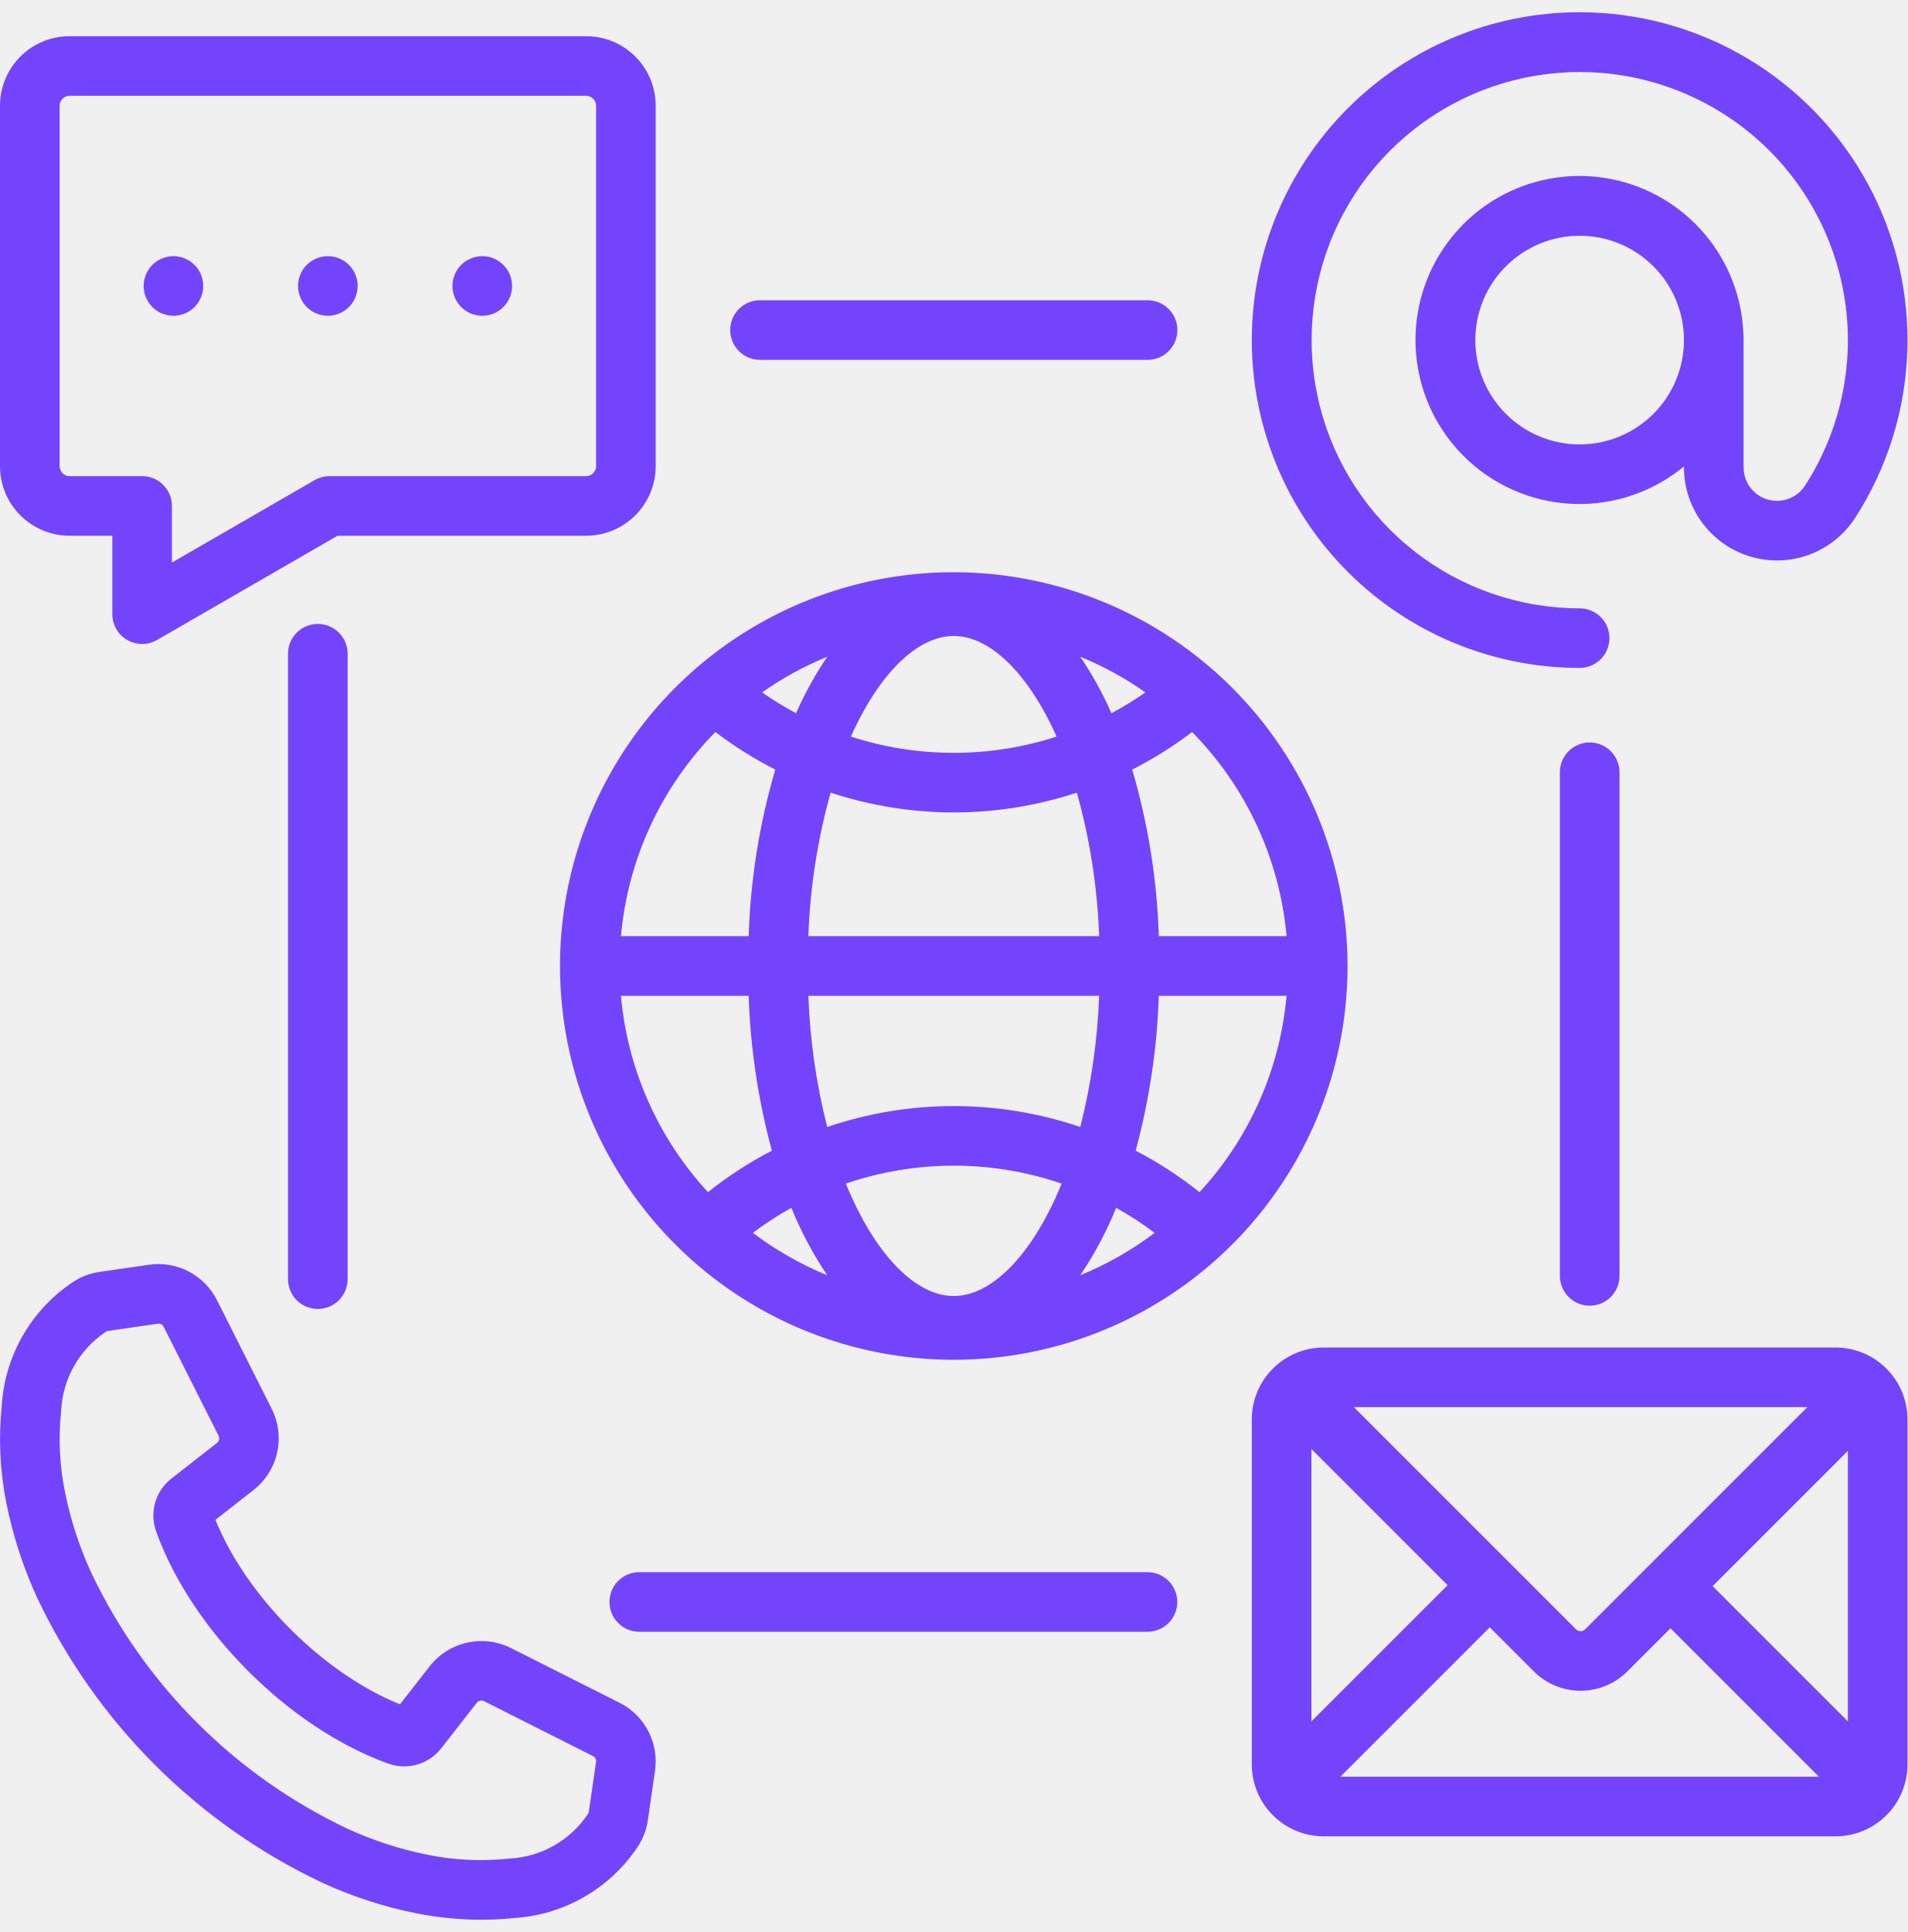
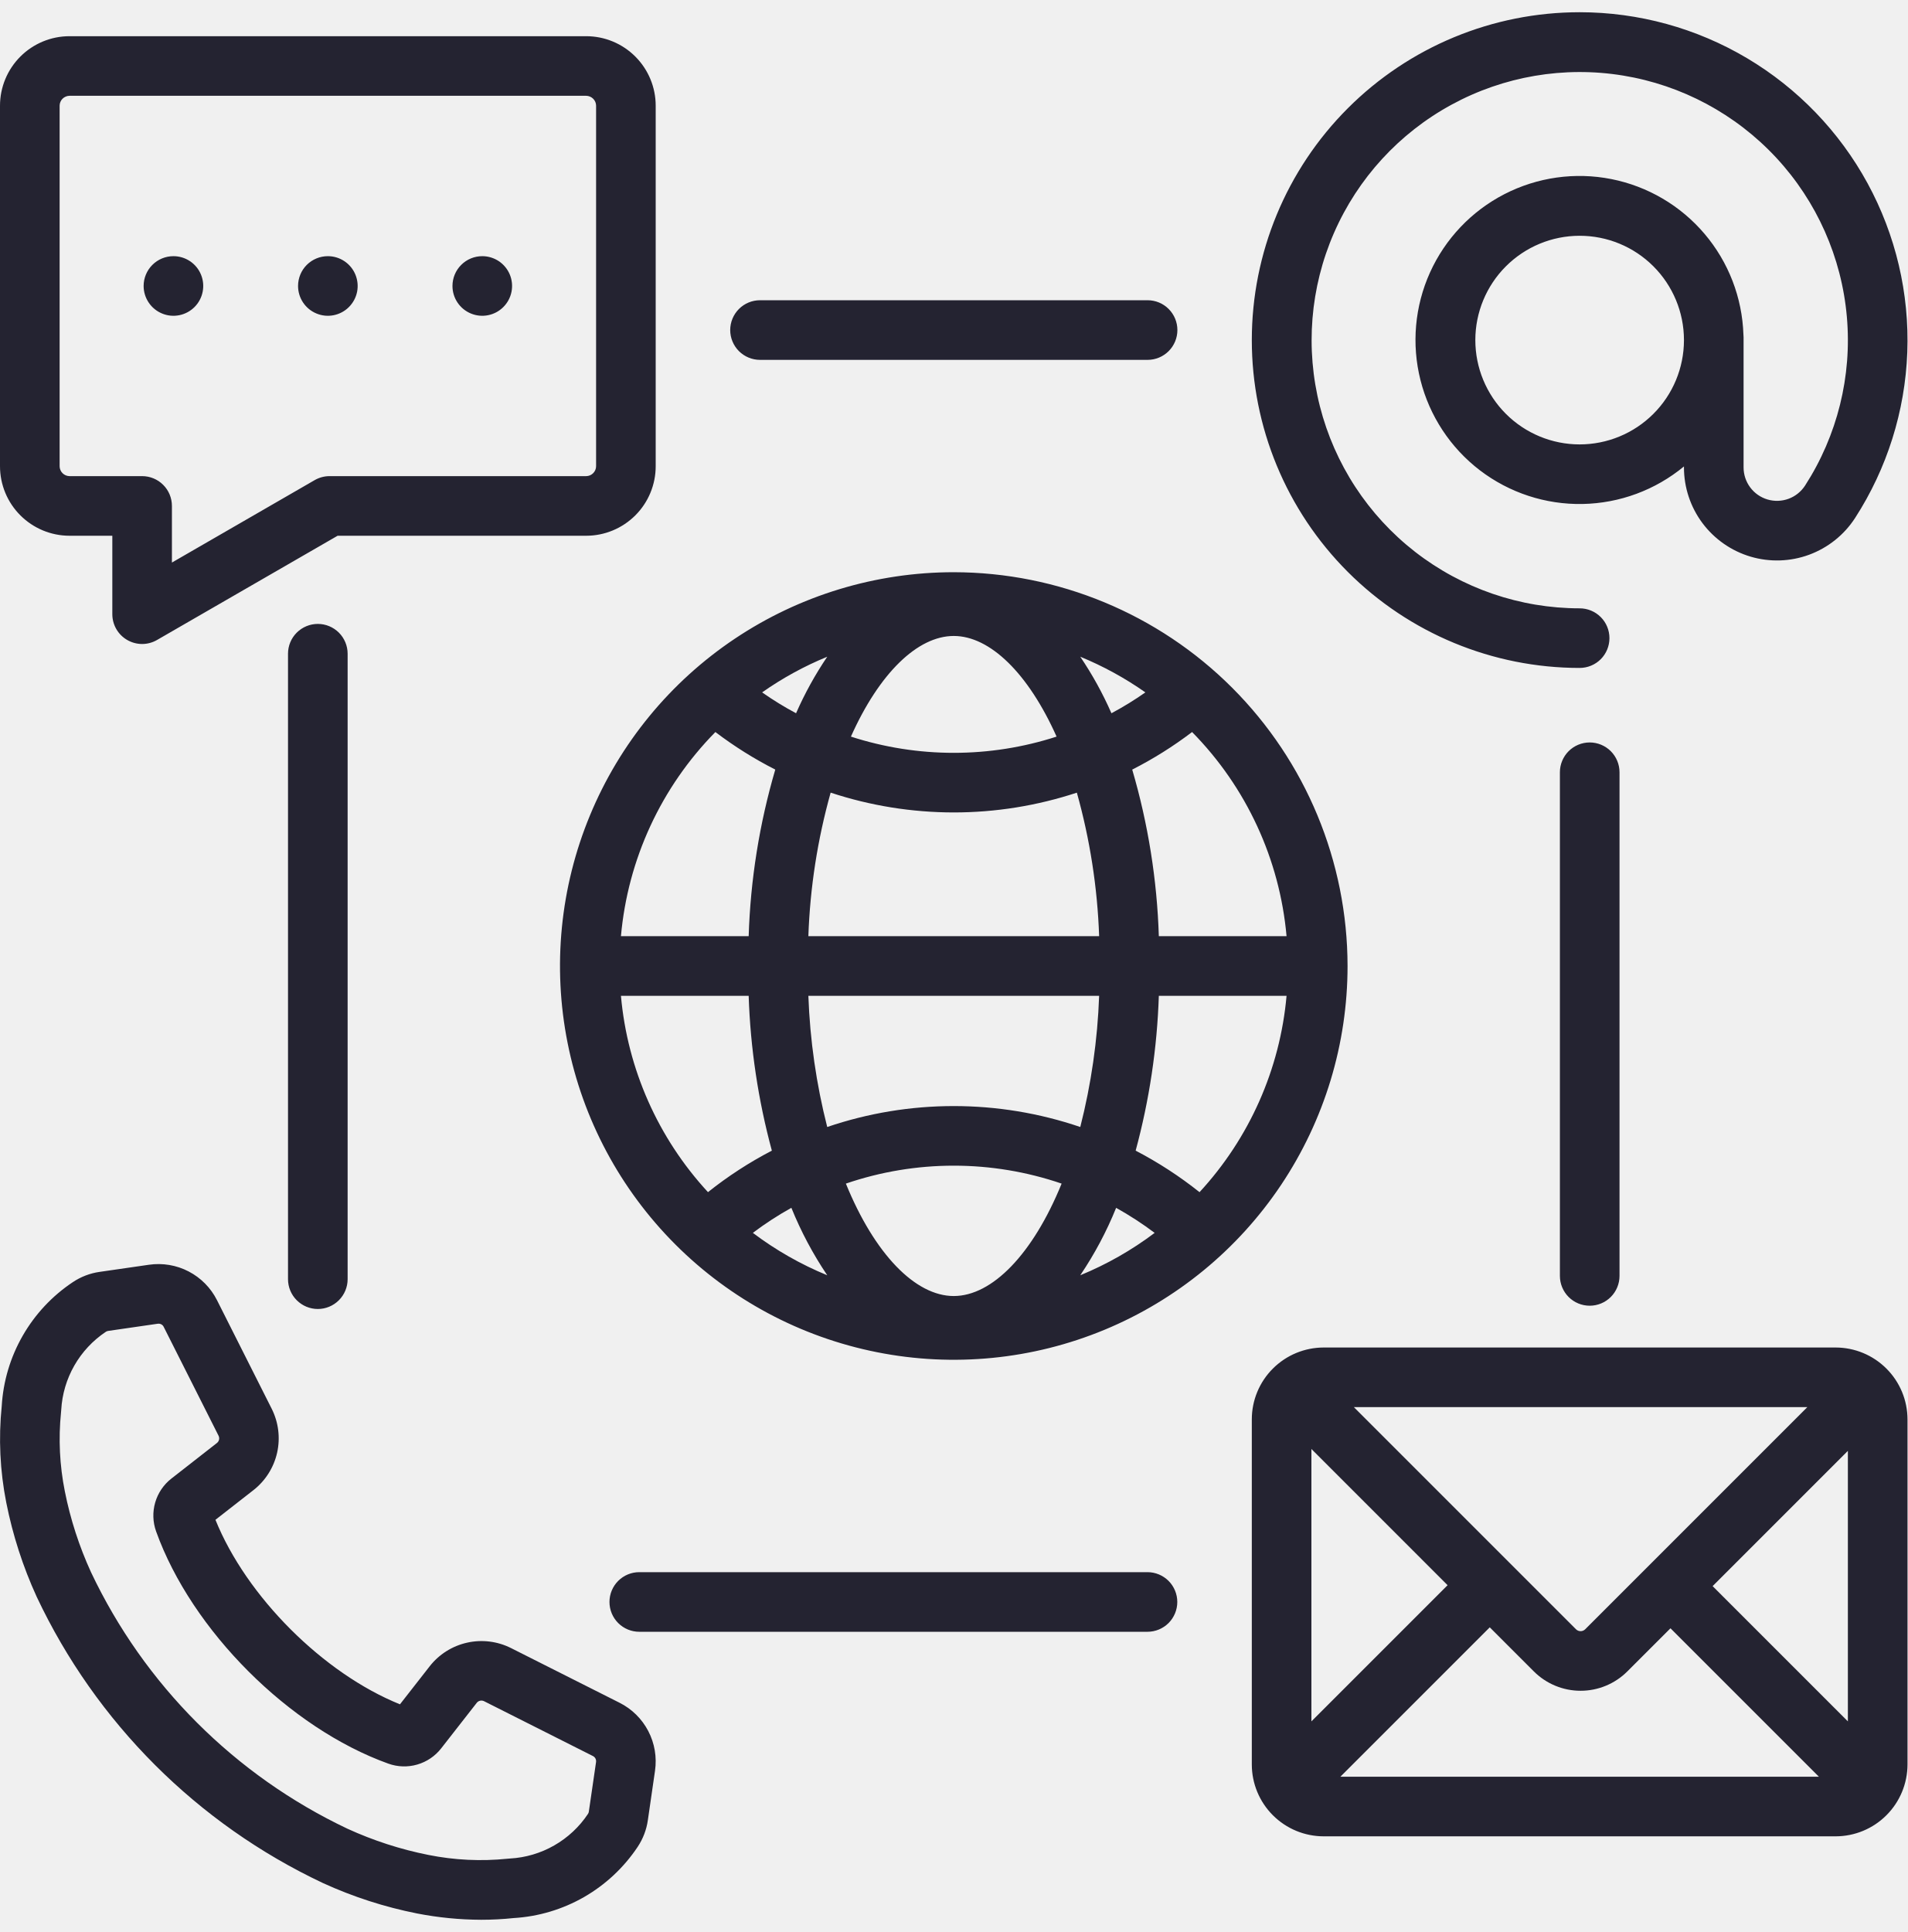
<svg xmlns="http://www.w3.org/2000/svg" width="78" height="79" viewBox="0 0 78 79" fill="none">
  <g clip-path="url(#clip0_4043_402)">
-     <path d="M39 23.398C35.815 23.398 32.702 24.343 30.055 26.112C27.407 27.882 25.343 30.396 24.125 33.339C22.906 36.281 22.587 39.519 23.209 42.642C23.83 45.765 25.364 48.634 27.616 50.886C29.867 53.138 32.736 54.671 35.86 55.292C38.983 55.914 42.221 55.595 45.163 54.376C48.105 53.157 50.62 51.093 52.389 48.446C54.158 45.798 55.103 42.685 55.103 39.5C55.098 35.231 53.4 31.138 50.381 28.119C47.362 25.101 43.269 23.403 39 23.398ZM46.836 28.312C46.391 28.624 45.928 28.909 45.448 29.165C45.094 28.358 44.668 27.584 44.173 26.853C45.112 27.239 46.005 27.728 46.836 28.312ZM39 26.005C40.48 26.005 42.047 27.529 43.205 30.12C40.472 31.005 37.529 31.005 34.795 30.12C35.953 27.528 37.52 26.005 39 26.005ZM39 33.221C40.71 33.221 42.41 32.947 44.034 32.412C44.57 34.325 44.876 36.295 44.945 38.281H33.055C33.124 36.295 33.43 34.325 33.966 32.411C35.59 32.947 37.29 33.22 39 33.221ZM44.945 40.719C44.88 42.529 44.621 44.327 44.174 46.083C40.819 44.942 37.181 44.942 33.826 46.083C33.379 44.327 33.12 42.529 33.055 40.719H44.945ZM33.827 26.854C33.333 27.584 32.906 28.358 32.552 29.165C32.073 28.909 31.609 28.624 31.164 28.312C31.994 27.728 32.888 27.239 33.827 26.854ZM29.253 29.933C30.022 30.517 30.841 31.031 31.702 31.468C31.052 33.684 30.687 35.973 30.614 38.281H25.391C25.671 35.135 27.037 32.184 29.253 29.933ZM25.391 40.719H30.614C30.684 42.859 31.003 44.983 31.562 47.05C30.639 47.53 29.764 48.098 28.95 48.747C26.91 46.538 25.658 43.715 25.391 40.719ZM30.785 50.412C31.286 50.035 31.812 49.693 32.36 49.388C32.752 50.356 33.243 51.28 33.827 52.146C32.743 51.701 31.721 51.118 30.785 50.412ZM39 52.995C37.431 52.995 35.763 51.282 34.589 48.398C37.448 47.42 40.552 47.42 43.411 48.398C42.238 51.282 40.569 52.995 39 52.995ZM44.173 52.146C44.757 51.281 45.249 50.357 45.64 49.389C46.188 49.694 46.714 50.036 47.215 50.413C46.279 51.119 45.257 51.701 44.173 52.146ZM49.05 48.748C48.236 48.099 47.361 47.53 46.438 47.05C46.998 44.984 47.316 42.859 47.386 40.719H52.609C52.342 43.715 51.091 46.538 49.05 48.748ZM47.386 38.281C47.313 35.974 46.948 33.684 46.298 31.469C47.159 31.031 47.978 30.517 48.746 29.933C50.963 32.184 52.328 35.135 52.609 38.281H47.386ZM2.841 21.907H4.593V25.114C4.593 25.328 4.649 25.538 4.756 25.723C4.863 25.909 5.017 26.062 5.202 26.169C5.388 26.276 5.598 26.333 5.812 26.333C6.026 26.333 6.236 26.276 6.421 26.169L13.805 21.907H23.972C24.725 21.906 25.447 21.606 25.98 21.073C26.512 20.541 26.812 19.819 26.812 19.065V4.321C26.812 3.568 26.512 2.846 25.979 2.313C25.447 1.78 24.725 1.481 23.971 1.48H2.841C2.088 1.481 1.366 1.78 0.833 2.313C0.3 2.846 0.001 3.568 0 4.321V19.065C0.001 19.819 0.3 20.541 0.833 21.073C1.366 21.606 2.088 21.906 2.841 21.907ZM2.438 4.321C2.439 4.214 2.482 4.112 2.557 4.037C2.633 3.962 2.734 3.919 2.841 3.917H23.971C24.078 3.919 24.18 3.962 24.255 4.037C24.331 4.112 24.374 4.214 24.375 4.321V19.065C24.374 19.172 24.331 19.274 24.255 19.349C24.18 19.425 24.078 19.468 23.971 19.469H13.478C13.264 19.469 13.054 19.525 12.868 19.632L7.03 23.003V20.688C7.03 20.364 6.902 20.054 6.673 19.826C6.445 19.597 6.135 19.469 5.811 19.469H2.841C2.734 19.467 2.632 19.424 2.557 19.349C2.482 19.274 2.439 19.172 2.438 19.065V4.321ZM5.873 11.693C5.873 11.37 6.002 11.06 6.23 10.832C6.459 10.603 6.769 10.475 7.092 10.475C7.333 10.475 7.569 10.546 7.769 10.68C7.97 10.814 8.126 11.004 8.218 11.227C8.31 11.45 8.334 11.695 8.287 11.931C8.24 12.168 8.124 12.385 7.954 12.555C7.783 12.726 7.566 12.842 7.33 12.889C7.093 12.936 6.848 12.912 6.626 12.819C6.403 12.727 6.213 12.571 6.079 12.37C5.945 12.17 5.873 11.934 5.873 11.693ZM12.188 11.693C12.188 11.37 12.316 11.06 12.544 10.832C12.773 10.603 13.083 10.475 13.406 10.475C13.647 10.475 13.883 10.546 14.083 10.68C14.284 10.814 14.44 11.004 14.532 11.227C14.624 11.45 14.649 11.695 14.602 11.931C14.555 12.168 14.438 12.385 14.268 12.555C14.098 12.726 13.88 12.842 13.644 12.889C13.408 12.936 13.162 12.912 12.94 12.819C12.717 12.727 12.527 12.571 12.393 12.37C12.259 12.17 12.188 11.934 12.188 11.693ZM18.502 11.693C18.502 11.37 18.63 11.06 18.859 10.832C19.087 10.603 19.397 10.475 19.721 10.475C19.962 10.475 20.197 10.546 20.398 10.68C20.598 10.814 20.754 11.004 20.847 11.227C20.939 11.45 20.963 11.695 20.916 11.931C20.869 12.168 20.753 12.385 20.582 12.555C20.412 12.726 20.195 12.842 19.958 12.889C19.722 12.936 19.477 12.912 19.254 12.819C19.032 12.727 18.841 12.571 18.707 12.37C18.573 12.17 18.502 11.934 18.502 11.693ZM51.188 58.038V72.149C51.188 72.928 51.498 73.675 52.049 74.226C52.6 74.777 53.347 75.087 54.126 75.088H75.062C75.841 75.087 76.588 74.777 77.138 74.226C77.689 73.675 77.999 72.928 78 72.149V58.038C77.999 57.259 77.689 56.512 77.138 55.962C76.588 55.411 75.841 55.101 75.062 55.1H54.126C53.347 55.101 52.6 55.411 52.049 55.962C51.498 56.512 51.188 57.259 51.188 58.038ZM53.625 70.388V59.249L59.194 64.819L53.625 70.388ZM54.81 72.65L60.918 66.542L62.722 68.346C63.229 68.852 63.916 69.136 64.632 69.136C65.348 69.136 66.035 68.852 66.542 68.346L68.308 66.581L74.377 72.65L54.81 72.65ZM75.562 59.326V70.388L70.031 64.857L75.562 59.326ZM73.904 57.538L64.819 66.623C64.769 66.672 64.702 66.699 64.632 66.699C64.563 66.699 64.496 66.672 64.446 66.623L55.361 57.538H73.904ZM64.594 0.5C61.038 0.5 57.628 1.912 55.114 4.427C52.6 6.941 51.188 10.351 51.188 13.906C51.188 17.462 52.6 20.872 55.114 23.386C57.628 25.9 61.038 27.312 64.594 27.312C64.917 27.312 65.227 27.184 65.456 26.956C65.684 26.727 65.812 26.417 65.812 26.094C65.812 25.77 65.684 25.46 65.456 25.232C65.227 25.003 64.917 24.875 64.594 24.875C62.157 24.874 59.79 24.061 57.866 22.566C55.943 21.07 54.573 18.976 53.972 16.614C53.371 14.252 53.574 11.758 54.548 9.525C55.523 7.291 57.214 5.446 59.354 4.281C61.494 3.116 63.961 2.696 66.366 3.089C68.771 3.482 70.976 4.665 72.634 6.451C74.292 8.237 75.307 10.524 75.52 12.952C75.734 15.379 75.132 17.808 73.811 19.856C73.65 20.103 73.414 20.293 73.138 20.395C72.861 20.497 72.559 20.507 72.276 20.424C71.993 20.34 71.745 20.168 71.569 19.931C71.392 19.695 71.297 19.408 71.297 19.113V13.915C71.297 13.912 71.297 13.909 71.297 13.906C71.297 13.903 71.297 13.9 71.297 13.897V13.791C71.297 13.755 71.295 13.719 71.291 13.684C71.242 12.17 70.682 10.717 69.701 9.562C68.721 8.407 67.378 7.618 65.892 7.323C64.406 7.028 62.864 7.246 61.517 7.939C60.17 8.633 59.098 9.762 58.474 11.143C57.851 12.524 57.714 14.075 58.085 15.544C58.456 17.013 59.313 18.313 60.517 19.233C61.721 20.152 63.201 20.637 64.716 20.608C66.231 20.579 67.691 20.038 68.859 19.073V19.113C68.859 19.934 69.125 20.733 69.616 21.391C70.108 22.048 70.799 22.529 71.586 22.762C72.373 22.994 73.215 22.966 73.984 22.681C74.754 22.395 75.411 21.869 75.857 21.18C77.164 19.155 77.901 16.816 77.991 14.407C78.081 11.999 77.519 9.611 76.367 7.495C75.214 5.379 73.512 3.612 71.441 2.381C69.369 1.15 67.004 0.5 64.594 0.5ZM68.859 13.915C68.857 15.046 68.406 16.129 67.605 16.927C66.805 17.725 65.72 18.173 64.589 18.172C63.459 18.171 62.375 17.721 61.576 16.921C60.777 16.121 60.328 15.037 60.328 13.906C60.328 12.776 60.777 11.691 61.576 10.892C62.375 10.092 63.459 9.642 64.589 9.641C65.72 9.639 66.805 10.087 67.605 10.885C68.406 11.684 68.857 12.767 68.859 13.897V13.915ZM11.111 57.606L8.873 53.164C8.62 52.661 8.215 52.251 7.716 51.991C7.217 51.731 6.648 51.635 6.091 51.716L4.077 52.007C3.684 52.062 3.308 52.206 2.978 52.427C2.134 52.989 1.433 53.739 0.928 54.619C0.424 55.498 0.13 56.482 0.071 57.494C-0.064 58.812 -0.001 60.141 0.256 61.44C0.52 62.769 0.937 64.062 1.501 65.294C3.925 70.436 8.063 74.574 13.204 76.998C14.436 77.562 15.73 77.98 17.059 78.243C17.922 78.411 18.799 78.497 19.678 78.5C20.121 78.5 20.564 78.477 21.005 78.43C22.017 78.37 23.001 78.076 23.881 77.572C24.76 77.067 25.51 76.365 26.073 75.522C26.293 75.192 26.437 74.817 26.492 74.424L26.784 72.409C26.865 71.852 26.769 71.283 26.509 70.784C26.249 70.285 25.839 69.88 25.336 69.627L20.894 67.389C20.339 67.111 19.705 67.033 19.1 67.169C18.494 67.304 17.954 67.645 17.571 68.134L16.355 69.69C13.217 68.424 10.076 65.283 8.81 62.145L10.367 60.929C10.855 60.546 11.196 60.006 11.332 59.4C11.467 58.795 11.389 58.161 11.111 57.606ZM8.866 59.008L7.01 60.458C6.691 60.706 6.459 61.049 6.346 61.438C6.234 61.826 6.247 62.24 6.384 62.621C7.837 66.669 11.83 70.662 15.878 72.115C16.259 72.252 16.673 72.266 17.061 72.153C17.45 72.041 17.794 71.808 18.042 71.489L19.492 69.633C19.526 69.587 19.576 69.555 19.632 69.543C19.688 69.53 19.746 69.538 19.797 69.564L24.239 71.802C24.286 71.824 24.325 71.861 24.349 71.907C24.373 71.954 24.381 72.007 24.372 72.058L24.079 74.073C24.076 74.109 24.062 74.144 24.041 74.174C23.688 74.704 23.216 75.144 22.663 75.46C22.11 75.777 21.491 75.96 20.855 75.995C20.822 75.997 20.789 76 20.748 76.004C19.67 76.114 18.582 76.062 17.52 75.849C16.378 75.622 15.267 75.262 14.208 74.777C9.607 72.597 5.902 68.892 3.723 64.291C3.238 63.233 2.878 62.122 2.651 60.98C2.438 59.918 2.386 58.831 2.495 57.753C2.499 57.719 2.502 57.685 2.504 57.646C2.54 57.01 2.723 56.391 3.039 55.838C3.355 55.285 3.796 54.813 4.326 54.459C4.356 54.438 4.391 54.425 4.427 54.421L6.442 54.129C6.456 54.127 6.469 54.126 6.483 54.126C6.528 54.125 6.573 54.138 6.611 54.162C6.649 54.186 6.679 54.221 6.697 54.262L8.935 58.703C8.962 58.754 8.969 58.813 8.957 58.868C8.944 58.924 8.912 58.973 8.866 59.008ZM11.777 52.305V26.731C11.777 26.408 11.905 26.098 12.134 25.869C12.363 25.641 12.673 25.512 12.996 25.512C13.319 25.512 13.629 25.641 13.858 25.869C14.086 26.098 14.215 26.408 14.215 26.731V52.306C14.215 52.629 14.086 52.939 13.858 53.167C13.629 53.396 13.319 53.525 12.996 53.525C12.673 53.525 12.363 53.396 12.134 53.167C11.905 52.939 11.777 52.629 11.777 52.305ZM26.141 66.724C25.817 66.724 25.507 66.595 25.279 66.367C25.05 66.138 24.922 65.828 24.922 65.505C24.922 65.182 25.05 64.872 25.279 64.643C25.507 64.415 25.817 64.286 26.141 64.286H46.922C47.245 64.286 47.555 64.415 47.784 64.643C48.012 64.872 48.141 65.182 48.141 65.505C48.141 65.828 48.012 66.138 47.784 66.367C47.555 66.595 47.245 66.724 46.922 66.724H26.141ZM65.005 53.391C64.682 53.391 64.372 53.263 64.143 53.034C63.915 52.806 63.786 52.495 63.786 52.172V31.578C63.786 31.255 63.915 30.945 64.143 30.716C64.372 30.488 64.682 30.359 65.005 30.359C65.328 30.359 65.638 30.488 65.867 30.716C66.095 30.945 66.224 31.255 66.224 31.578V52.172C66.224 52.495 66.095 52.806 65.867 53.034C65.638 53.263 65.328 53.391 65.005 53.391ZM31.078 14.715C30.755 14.715 30.445 14.586 30.216 14.358C29.988 14.129 29.859 13.819 29.859 13.496C29.859 13.173 29.988 12.863 30.216 12.634C30.445 12.405 30.755 12.277 31.078 12.277H46.927C47.25 12.277 47.56 12.405 47.788 12.634C48.017 12.863 48.145 13.173 48.145 13.496C48.145 13.819 48.017 14.129 47.788 14.358C47.56 14.586 47.25 14.715 46.927 14.715H31.078Z" fill="#7444FD" />
+     <path d="M39 23.398C35.815 23.398 32.702 24.343 30.055 26.112C27.407 27.882 25.343 30.396 24.125 33.339C22.906 36.281 22.587 39.519 23.209 42.642C23.83 45.765 25.364 48.634 27.616 50.886C29.867 53.138 32.736 54.671 35.86 55.292C38.983 55.914 42.221 55.595 45.163 54.376C48.105 53.157 50.62 51.093 52.389 48.446C54.158 45.798 55.103 42.685 55.103 39.5C55.098 35.231 53.4 31.138 50.381 28.119C47.362 25.101 43.269 23.403 39 23.398ZM46.836 28.312C46.391 28.624 45.928 28.909 45.448 29.165C45.094 28.358 44.668 27.584 44.173 26.853C45.112 27.239 46.005 27.728 46.836 28.312ZM39 26.005C40.48 26.005 42.047 27.529 43.205 30.12C40.472 31.005 37.529 31.005 34.795 30.12C35.953 27.528 37.52 26.005 39 26.005ZM39 33.221C40.71 33.221 42.41 32.947 44.034 32.412C44.57 34.325 44.876 36.295 44.945 38.281H33.055C33.124 36.295 33.43 34.325 33.966 32.411C35.59 32.947 37.29 33.22 39 33.221ZM44.945 40.719C44.88 42.529 44.621 44.327 44.174 46.083C40.819 44.942 37.181 44.942 33.826 46.083C33.379 44.327 33.12 42.529 33.055 40.719H44.945ZM33.827 26.854C33.333 27.584 32.906 28.358 32.552 29.165C32.073 28.909 31.609 28.624 31.164 28.312C31.994 27.728 32.888 27.239 33.827 26.854ZM29.253 29.933C30.022 30.517 30.841 31.031 31.702 31.468C31.052 33.684 30.687 35.973 30.614 38.281H25.391C25.671 35.135 27.037 32.184 29.253 29.933ZM25.391 40.719H30.614C30.684 42.859 31.003 44.983 31.562 47.05C30.639 47.53 29.764 48.098 28.95 48.747C26.91 46.538 25.658 43.715 25.391 40.719ZM30.785 50.412C31.286 50.035 31.812 49.693 32.36 49.388C32.752 50.356 33.243 51.28 33.827 52.146C32.743 51.701 31.721 51.118 30.785 50.412ZM39 52.995C37.431 52.995 35.763 51.282 34.589 48.398C37.448 47.42 40.552 47.42 43.411 48.398C42.238 51.282 40.569 52.995 39 52.995ZM44.173 52.146C44.757 51.281 45.249 50.357 45.64 49.389C46.188 49.694 46.714 50.036 47.215 50.413C46.279 51.119 45.257 51.701 44.173 52.146ZM49.05 48.748C48.236 48.099 47.361 47.53 46.438 47.05C46.998 44.984 47.316 42.859 47.386 40.719H52.609C52.342 43.715 51.091 46.538 49.05 48.748ZM47.386 38.281C47.313 35.974 46.948 33.684 46.298 31.469C47.159 31.031 47.978 30.517 48.746 29.933C50.963 32.184 52.328 35.135 52.609 38.281H47.386ZM2.841 21.907H4.593V25.114C4.593 25.328 4.649 25.538 4.756 25.723C4.863 25.909 5.017 26.062 5.202 26.169C5.388 26.276 5.598 26.333 5.812 26.333C6.026 26.333 6.236 26.276 6.421 26.169L13.805 21.907H23.972C24.725 21.906 25.447 21.606 25.98 21.073C26.512 20.541 26.812 19.819 26.812 19.065V4.321C26.812 3.568 26.512 2.846 25.979 2.313C25.447 1.78 24.725 1.481 23.971 1.48H2.841C2.088 1.481 1.366 1.78 0.833 2.313C0.3 2.846 0.001 3.568 0 4.321V19.065C0.001 19.819 0.3 20.541 0.833 21.073C1.366 21.606 2.088 21.906 2.841 21.907ZM2.438 4.321C2.439 4.214 2.482 4.112 2.557 4.037C2.633 3.962 2.734 3.919 2.841 3.917H23.971C24.078 3.919 24.18 3.962 24.255 4.037C24.331 4.112 24.374 4.214 24.375 4.321V19.065C24.374 19.172 24.331 19.274 24.255 19.349C24.18 19.425 24.078 19.468 23.971 19.469H13.478C13.264 19.469 13.054 19.525 12.868 19.632L7.03 23.003V20.688C7.03 20.364 6.902 20.054 6.673 19.826C6.445 19.597 6.135 19.469 5.811 19.469H2.841C2.734 19.467 2.632 19.424 2.557 19.349C2.482 19.274 2.439 19.172 2.438 19.065V4.321ZM5.873 11.693C5.873 11.37 6.002 11.06 6.23 10.832C6.459 10.603 6.769 10.475 7.092 10.475C7.333 10.475 7.569 10.546 7.769 10.68C7.97 10.814 8.126 11.004 8.218 11.227C8.31 11.45 8.334 11.695 8.287 11.931C8.24 12.168 8.124 12.385 7.954 12.555C7.783 12.726 7.566 12.842 7.33 12.889C7.093 12.936 6.848 12.912 6.626 12.819C6.403 12.727 6.213 12.571 6.079 12.37C5.945 12.17 5.873 11.934 5.873 11.693ZM12.188 11.693C12.188 11.37 12.316 11.06 12.544 10.832C12.773 10.603 13.083 10.475 13.406 10.475C13.647 10.475 13.883 10.546 14.083 10.68C14.284 10.814 14.44 11.004 14.532 11.227C14.624 11.45 14.649 11.695 14.602 11.931C14.555 12.168 14.438 12.385 14.268 12.555C14.098 12.726 13.88 12.842 13.644 12.889C13.408 12.936 13.162 12.912 12.94 12.819C12.717 12.727 12.527 12.571 12.393 12.37C12.259 12.17 12.188 11.934 12.188 11.693ZM18.502 11.693C18.502 11.37 18.63 11.06 18.859 10.832C19.087 10.603 19.397 10.475 19.721 10.475C19.962 10.475 20.197 10.546 20.398 10.68C20.598 10.814 20.754 11.004 20.847 11.227C20.939 11.45 20.963 11.695 20.916 11.931C20.869 12.168 20.753 12.385 20.582 12.555C20.412 12.726 20.195 12.842 19.958 12.889C19.722 12.936 19.477 12.912 19.254 12.819C19.032 12.727 18.841 12.571 18.707 12.37C18.573 12.17 18.502 11.934 18.502 11.693ZM51.188 58.038V72.149C51.188 72.928 51.498 73.675 52.049 74.226C52.6 74.777 53.347 75.087 54.126 75.088H75.062C75.841 75.087 76.588 74.777 77.138 74.226C77.689 73.675 77.999 72.928 78 72.149V58.038C77.999 57.259 77.689 56.512 77.138 55.962C76.588 55.411 75.841 55.101 75.062 55.1H54.126C53.347 55.101 52.6 55.411 52.049 55.962C51.498 56.512 51.188 57.259 51.188 58.038ZM53.625 70.388V59.249L59.194 64.819L53.625 70.388ZM54.81 72.65L60.918 66.542L62.722 68.346C63.229 68.852 63.916 69.136 64.632 69.136C65.348 69.136 66.035 68.852 66.542 68.346L68.308 66.581L74.377 72.65L54.81 72.65ZM75.562 59.326V70.388L70.031 64.857L75.562 59.326ZM73.904 57.538L64.819 66.623C64.769 66.672 64.702 66.699 64.632 66.699C64.563 66.699 64.496 66.672 64.446 66.623L55.361 57.538H73.904ZM64.594 0.5C61.038 0.5 57.628 1.912 55.114 4.427C52.6 6.941 51.188 10.351 51.188 13.906C51.188 17.462 52.6 20.872 55.114 23.386C57.628 25.9 61.038 27.312 64.594 27.312C64.917 27.312 65.227 27.184 65.456 26.956C65.684 26.727 65.812 26.417 65.812 26.094C65.812 25.77 65.684 25.46 65.456 25.232C65.227 25.003 64.917 24.875 64.594 24.875C62.157 24.874 59.79 24.061 57.866 22.566C55.943 21.07 54.573 18.976 53.972 16.614C53.371 14.252 53.574 11.758 54.548 9.525C55.523 7.291 57.214 5.446 59.354 4.281C61.494 3.116 63.961 2.696 66.366 3.089C68.771 3.482 70.976 4.665 72.634 6.451C74.292 8.237 75.307 10.524 75.52 12.952C75.734 15.379 75.132 17.808 73.811 19.856C73.65 20.103 73.414 20.293 73.138 20.395C72.861 20.497 72.559 20.507 72.276 20.424C71.993 20.34 71.745 20.168 71.569 19.931C71.392 19.695 71.297 19.408 71.297 19.113V13.915C71.297 13.912 71.297 13.909 71.297 13.906C71.297 13.903 71.297 13.9 71.297 13.897V13.791C71.297 13.755 71.295 13.719 71.291 13.684C71.242 12.17 70.682 10.717 69.701 9.562C68.721 8.407 67.378 7.618 65.892 7.323C64.406 7.028 62.864 7.246 61.517 7.939C60.17 8.633 59.098 9.762 58.474 11.143C57.851 12.524 57.714 14.075 58.085 15.544C58.456 17.013 59.313 18.313 60.517 19.233C61.721 20.152 63.201 20.637 64.716 20.608C66.231 20.579 67.691 20.038 68.859 19.073V19.113C68.859 19.934 69.125 20.733 69.616 21.391C70.108 22.048 70.799 22.529 71.586 22.762C72.373 22.994 73.215 22.966 73.984 22.681C74.754 22.395 75.411 21.869 75.857 21.18C77.164 19.155 77.901 16.816 77.991 14.407C78.081 11.999 77.519 9.611 76.367 7.495C75.214 5.379 73.512 3.612 71.441 2.381C69.369 1.15 67.004 0.5 64.594 0.5ZM68.859 13.915C68.857 15.046 68.406 16.129 67.605 16.927C66.805 17.725 65.72 18.173 64.589 18.172C63.459 18.171 62.375 17.721 61.576 16.921C60.777 16.121 60.328 15.037 60.328 13.906C60.328 12.776 60.777 11.691 61.576 10.892C62.375 10.092 63.459 9.642 64.589 9.641C65.72 9.639 66.805 10.087 67.605 10.885C68.406 11.684 68.857 12.767 68.859 13.897V13.915ZM11.111 57.606L8.873 53.164C8.62 52.661 8.215 52.251 7.716 51.991C7.217 51.731 6.648 51.635 6.091 51.716L4.077 52.007C3.684 52.062 3.308 52.206 2.978 52.427C2.134 52.989 1.433 53.739 0.928 54.619C0.424 55.498 0.13 56.482 0.071 57.494C-0.064 58.812 -0.001 60.141 0.256 61.44C0.52 62.769 0.937 64.062 1.501 65.294C3.925 70.436 8.063 74.574 13.204 76.998C14.436 77.562 15.73 77.98 17.059 78.243C17.922 78.411 18.799 78.497 19.678 78.5C20.121 78.5 20.564 78.477 21.005 78.43C22.017 78.37 23.001 78.076 23.881 77.572C24.76 77.067 25.51 76.365 26.073 75.522C26.293 75.192 26.437 74.817 26.492 74.424L26.784 72.409C26.865 71.852 26.769 71.283 26.509 70.784C26.249 70.285 25.839 69.88 25.336 69.627L20.894 67.389C20.339 67.111 19.705 67.033 19.1 67.169C18.494 67.304 17.954 67.645 17.571 68.134L16.355 69.69C13.217 68.424 10.076 65.283 8.81 62.145L10.367 60.929C10.855 60.546 11.196 60.006 11.332 59.4C11.467 58.795 11.389 58.161 11.111 57.606ZM8.866 59.008L7.01 60.458C6.691 60.706 6.459 61.049 6.346 61.438C6.234 61.826 6.247 62.24 6.384 62.621C7.837 66.669 11.83 70.662 15.878 72.115C16.259 72.252 16.673 72.266 17.061 72.153C17.45 72.041 17.794 71.808 18.042 71.489L19.492 69.633C19.526 69.587 19.576 69.555 19.632 69.543C19.688 69.53 19.746 69.538 19.797 69.564L24.239 71.802C24.286 71.824 24.325 71.861 24.349 71.907C24.373 71.954 24.381 72.007 24.372 72.058L24.079 74.073C24.076 74.109 24.062 74.144 24.041 74.174C23.688 74.704 23.216 75.144 22.663 75.46C22.11 75.777 21.491 75.96 20.855 75.995C20.822 75.997 20.789 76 20.748 76.004C19.67 76.114 18.582 76.062 17.52 75.849C16.378 75.622 15.267 75.262 14.208 74.777C9.607 72.597 5.902 68.892 3.723 64.291C3.238 63.233 2.878 62.122 2.651 60.98C2.438 59.918 2.386 58.831 2.495 57.753C2.499 57.719 2.502 57.685 2.504 57.646C2.54 57.01 2.723 56.391 3.039 55.838C3.355 55.285 3.796 54.813 4.326 54.459C4.356 54.438 4.391 54.425 4.427 54.421L6.442 54.129C6.456 54.127 6.469 54.126 6.483 54.126C6.528 54.125 6.573 54.138 6.611 54.162C6.649 54.186 6.679 54.221 6.697 54.262L8.935 58.703C8.962 58.754 8.969 58.813 8.957 58.868C8.944 58.924 8.912 58.973 8.866 59.008ZM11.777 52.305V26.731C11.777 26.408 11.905 26.098 12.134 25.869C12.363 25.641 12.673 25.512 12.996 25.512C13.319 25.512 13.629 25.641 13.858 25.869C14.086 26.098 14.215 26.408 14.215 26.731V52.306C14.215 52.629 14.086 52.939 13.858 53.167C13.629 53.396 13.319 53.525 12.996 53.525C12.673 53.525 12.363 53.396 12.134 53.167C11.905 52.939 11.777 52.629 11.777 52.305ZM26.141 66.724C25.817 66.724 25.507 66.595 25.279 66.367C25.05 66.138 24.922 65.828 24.922 65.505C24.922 65.182 25.05 64.872 25.279 64.643C25.507 64.415 25.817 64.286 26.141 64.286H46.922C47.245 64.286 47.555 64.415 47.784 64.643C48.012 64.872 48.141 65.182 48.141 65.505C48.141 65.828 48.012 66.138 47.784 66.367C47.555 66.595 47.245 66.724 46.922 66.724H26.141ZM65.005 53.391C64.682 53.391 64.372 53.263 64.143 53.034C63.915 52.806 63.786 52.495 63.786 52.172V31.578C63.786 31.255 63.915 30.945 64.143 30.716C64.372 30.488 64.682 30.359 65.005 30.359C65.328 30.359 65.638 30.488 65.867 30.716C66.095 30.945 66.224 31.255 66.224 31.578V52.172C66.224 52.495 66.095 52.806 65.867 53.034C65.638 53.263 65.328 53.391 65.005 53.391ZM31.078 14.715C30.755 14.715 30.445 14.586 30.216 14.358C29.988 14.129 29.859 13.819 29.859 13.496C29.859 13.173 29.988 12.863 30.216 12.634C30.445 12.405 30.755 12.277 31.078 12.277H46.927C47.25 12.277 47.56 12.405 47.788 12.634C48.017 12.863 48.145 13.173 48.145 13.496C48.145 13.819 48.017 14.129 47.788 14.358C47.56 14.586 47.25 14.715 46.927 14.715H31.078Z" fill="#242331" />
  </g>
  <defs>
    <clipPath id="clip0_4043_402">
      <rect width="78" height="78" fill="white" transform="translate(0 0.5)" />
    </clipPath>
  </defs>
</svg>
